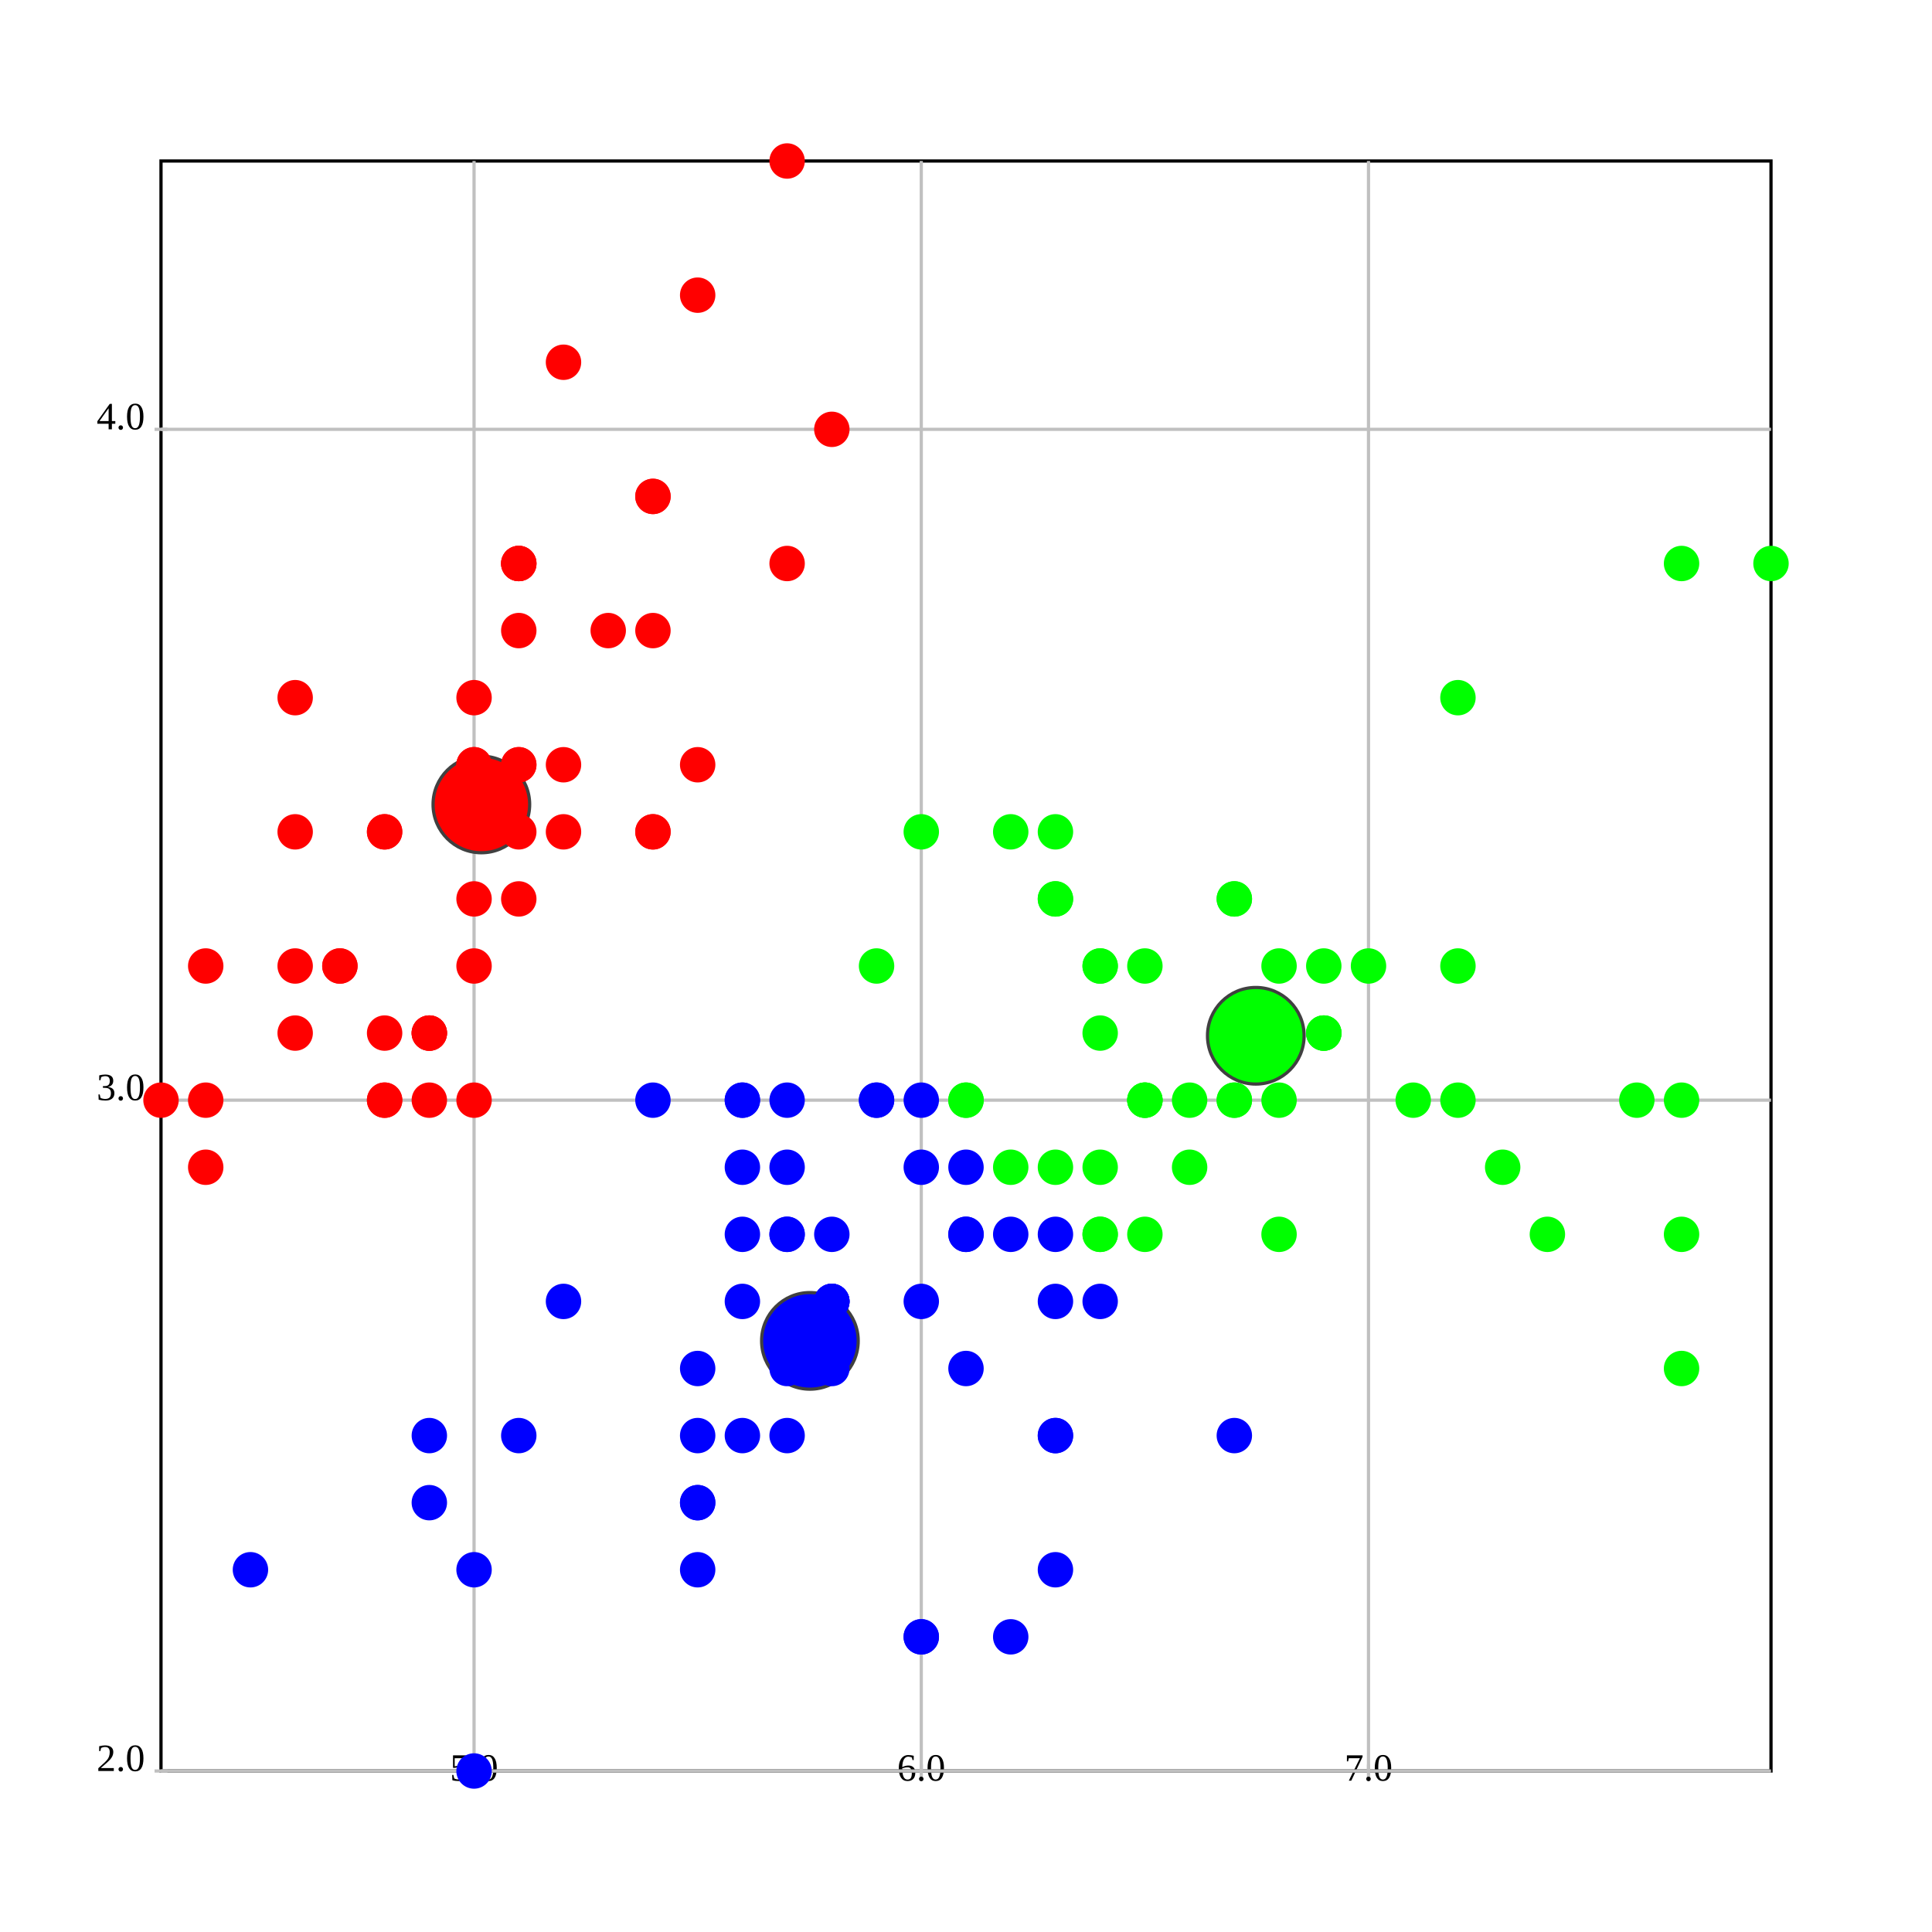
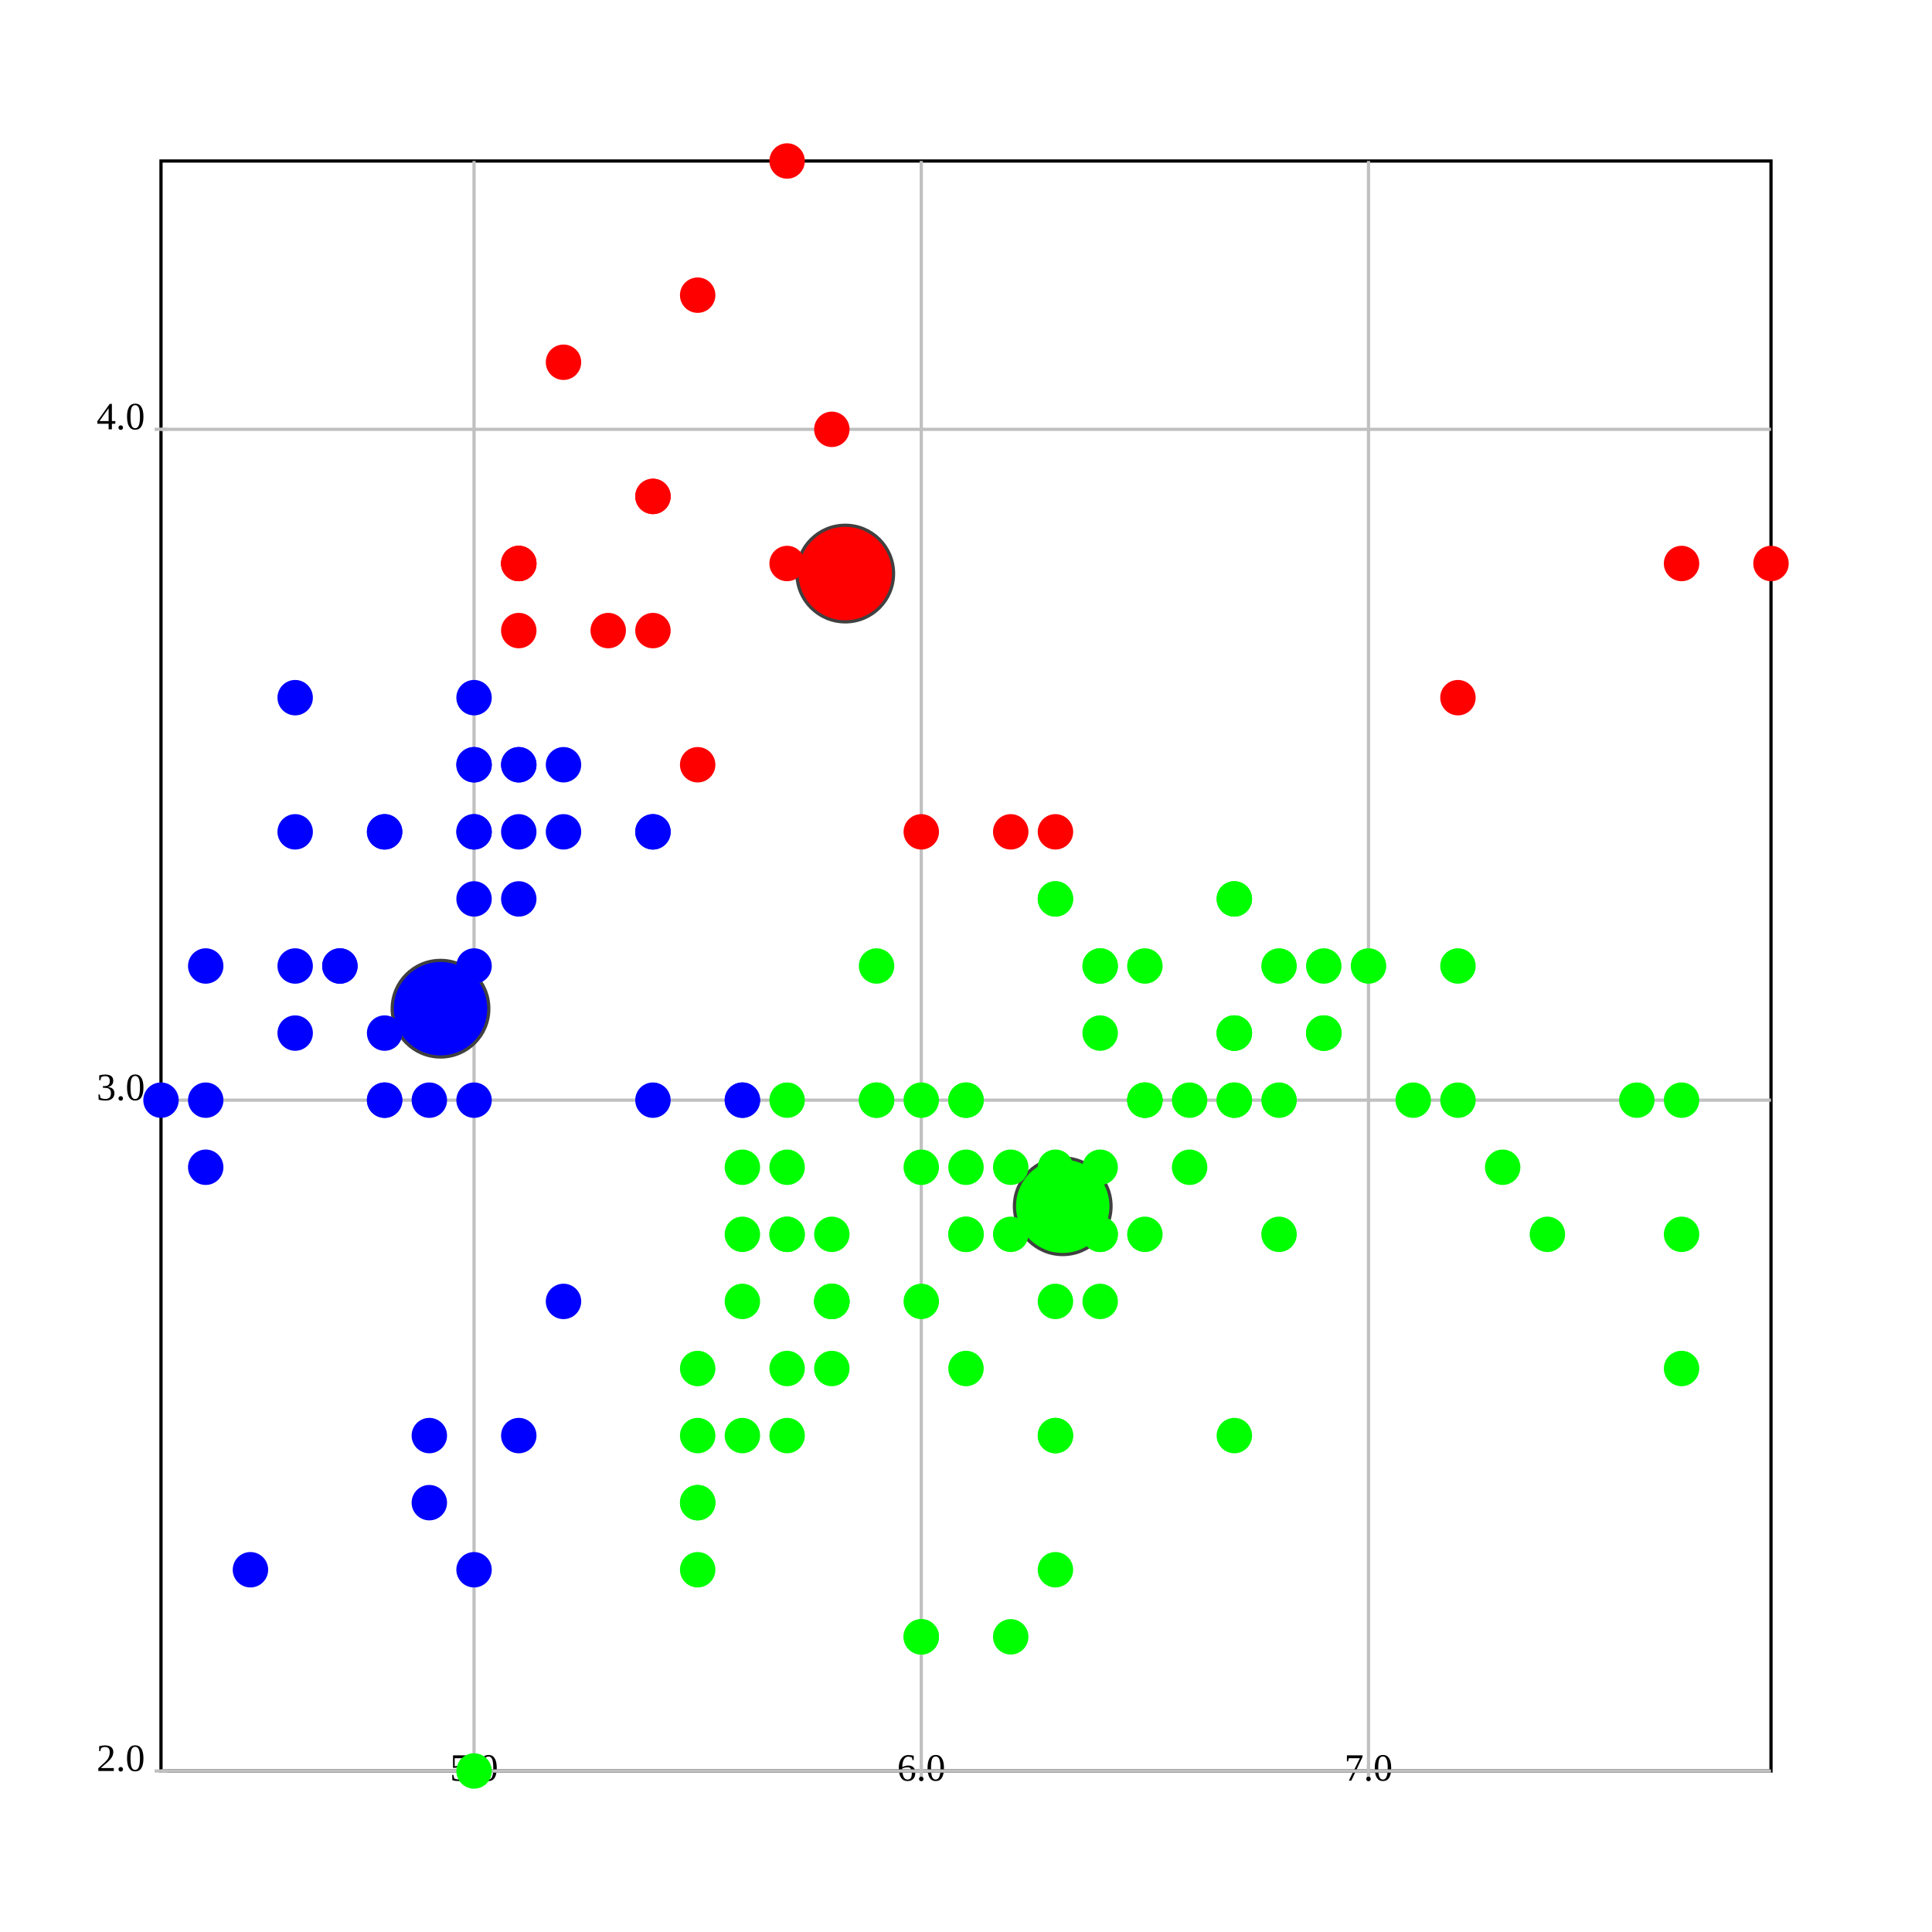
<svg xmlns="http://www.w3.org/2000/svg" version="1.1" width="600.0" height="600.0">
  <style>.caption {
  font-size: 14px;
  font-family: Georgia, serif;
}
</style>
  <rect fill="rgb(255,255,255)" stroke="rgb(0,0,0)" x="50.0" y="50.0" width="500.0" height="500.0" stroke-width="1" />
  <line x1="147.222" y1="550.0" x2="147.222" y2="50.0" stroke="rgb(192,192,192)" stroke-width="1" />
  <line x1="147.222" y1="548.0" x2="147.222" y2="552.0" stroke="rgb(192,192,192)" stroke-width="1" />
  <text text-anchor="middle" alignment-baseline="hanging" x="147.222" y="553.0" font-size="12.0">5.0</text>
  <line x1="286.111" y1="550.0" x2="286.111" y2="50.0" stroke="rgb(192,192,192)" stroke-width="1" />
  <line x1="286.111" y1="548.0" x2="286.111" y2="552.0" stroke="rgb(192,192,192)" stroke-width="1" />
  <text text-anchor="middle" alignment-baseline="hanging" x="286.111" y="553.0" font-size="12.0">6.0</text>
  <line x1="425" y1="550.0" x2="425" y2="50.0" stroke="rgb(192,192,192)" stroke-width="1" />
  <line x1="425" y1="548.0" x2="425" y2="552.0" stroke="rgb(192,192,192)" stroke-width="1" />
  <text text-anchor="middle" alignment-baseline="hanging" x="425" y="553.0" font-size="12.0">7.0</text>
  <line x1="50.0" y1="550.0" x2="550.0" y2="550.0" stroke="rgb(192,192,192)" stroke-width="1" />
  <text text-anchor="end" alignment-baseline="middle" x="45.0" y="550.0" font-size="12.0">2.0</text>
  <line x1="48.0" y1="550.0" x2="52.0" y2="550.0" stroke="rgb(192,192,192)" stroke-width="1" />
  <line x1="50.0" y1="341.667" x2="550.0" y2="341.667" stroke="rgb(192,192,192)" stroke-width="1" />
  <text text-anchor="end" alignment-baseline="middle" x="45.0" y="341.667" font-size="12.0">3.0</text>
  <line x1="48.0" y1="341.667" x2="52.0" y2="341.667" stroke="rgb(192,192,192)" stroke-width="1" />
  <line x1="50.0" y1="133.333" x2="550.0" y2="133.333" stroke="rgb(192,192,192)" stroke-width="1" />
  <text text-anchor="end" alignment-baseline="middle" x="45.0" y="133.333" font-size="12.0">4.0</text>
  <line x1="48.0" y1="133.333" x2="52.0" y2="133.333" stroke="rgb(192,192,192)" stroke-width="1" />
-   <ellipse cx="149.49" cy="249.83" rx="15" ry="15" fill="rgb(255,0,0)" stroke="rgb(64,64,64)" stroke-width="1" />
-   <ellipse cx="251.525" cy="416.422" rx="15" ry="15" fill="rgb(0,0,255)" stroke="rgb(64,64,64)" stroke-width="1" />
-   <ellipse cx="390.0" cy="321.667" rx="15" ry="15" fill="rgb(0,255,0)" stroke="rgb(64,64,64)" stroke-width="1" />
-   <ellipse cx="161.111" cy="237.5" rx="5" ry="5" fill="rgb(255,0,0)" stroke="rgb(255,0,0)" stroke-width="1" />
-   <ellipse cx="133.333" cy="341.667" rx="5" ry="5" fill="rgb(255,0,0)" stroke="rgb(255,0,0)" stroke-width="1" />
-   <ellipse cx="105.556" cy="300.0" rx="5" ry="5" fill="rgb(255,0,0)" stroke="rgb(255,0,0)" stroke-width="1" />
-   <ellipse cx="91.667" cy="320.833" rx="5" ry="5" fill="rgb(255,0,0)" stroke="rgb(255,0,0)" stroke-width="1" />
-   <ellipse cx="147.222" cy="216.667" rx="5" ry="5" fill="rgb(255,0,0)" stroke="rgb(255,0,0)" stroke-width="1" />
+   <ellipse cx="262.5" cy="178.125" rx="15" ry="15" fill="rgb(255,0,0)" stroke="rgb(64,64,64)" stroke-width="1" />
+   <ellipse cx="136.806" cy="313.258" rx="15" ry="15" fill="rgb(0,0,255)" stroke="rgb(64,64,64)" stroke-width="1" />
+   <ellipse cx="330.039" cy="374.612" rx="15" ry="15" fill="rgb(0,255,0)" stroke="rgb(64,64,64)" stroke-width="1" />
+   <ellipse cx="161.111" cy="237.5" rx="5" ry="5" fill="rgb(0,0,255)" stroke="rgb(0,0,255)" stroke-width="1" />
+   <ellipse cx="133.333" cy="341.667" rx="5" ry="5" fill="rgb(0,0,255)" stroke="rgb(0,0,255)" stroke-width="1" />
+   <ellipse cx="105.556" cy="300.0" rx="5" ry="5" fill="rgb(0,0,255)" stroke="rgb(0,0,255)" stroke-width="1" />
+   <ellipse cx="91.667" cy="320.833" rx="5" ry="5" fill="rgb(0,0,255)" stroke="rgb(0,0,255)" stroke-width="1" />
+   <ellipse cx="147.222" cy="216.667" rx="5" ry="5" fill="rgb(0,0,255)" stroke="rgb(0,0,255)" stroke-width="1" />
  <ellipse cx="202.778" cy="154.167" rx="5" ry="5" fill="rgb(255,0,0)" stroke="rgb(255,0,0)" stroke-width="1" />
-   <ellipse cx="91.667" cy="258.333" rx="5" ry="5" fill="rgb(255,0,0)" stroke="rgb(255,0,0)" stroke-width="1" />
-   <ellipse cx="147.222" cy="258.333" rx="5" ry="5" fill="rgb(255,0,0)" stroke="rgb(255,0,0)" stroke-width="1" />
-   <ellipse cx="63.889" cy="362.5" rx="5" ry="5" fill="rgb(255,0,0)" stroke="rgb(255,0,0)" stroke-width="1" />
-   <ellipse cx="133.333" cy="320.833" rx="5" ry="5" fill="rgb(255,0,0)" stroke="rgb(255,0,0)" stroke-width="1" />
+   <ellipse cx="91.667" cy="258.333" rx="5" ry="5" fill="rgb(0,0,255)" stroke="rgb(0,0,255)" stroke-width="1" />
+   <ellipse cx="147.222" cy="258.333" rx="5" ry="5" fill="rgb(0,0,255)" stroke="rgb(0,0,255)" stroke-width="1" />
+   <ellipse cx="63.889" cy="362.5" rx="5" ry="5" fill="rgb(0,0,255)" stroke="rgb(0,0,255)" stroke-width="1" />
+   <ellipse cx="133.333" cy="320.833" rx="5" ry="5" fill="rgb(0,0,255)" stroke="rgb(0,0,255)" stroke-width="1" />
  <ellipse cx="202.778" cy="195.833" rx="5" ry="5" fill="rgb(255,0,0)" stroke="rgb(255,0,0)" stroke-width="1" />
-   <ellipse cx="119.444" cy="258.333" rx="5" ry="5" fill="rgb(255,0,0)" stroke="rgb(255,0,0)" stroke-width="1" />
-   <ellipse cx="119.444" cy="341.667" rx="5" ry="5" fill="rgb(255,0,0)" stroke="rgb(255,0,0)" stroke-width="1" />
-   <ellipse cx="50.0" cy="341.667" rx="5" ry="5" fill="rgb(255,0,0)" stroke="rgb(255,0,0)" stroke-width="1" />
+   <ellipse cx="119.444" cy="258.333" rx="5" ry="5" fill="rgb(0,0,255)" stroke="rgb(0,0,255)" stroke-width="1" />
+   <ellipse cx="119.444" cy="341.667" rx="5" ry="5" fill="rgb(0,0,255)" stroke="rgb(0,0,255)" stroke-width="1" />
+   <ellipse cx="50.0" cy="341.667" rx="5" ry="5" fill="rgb(0,0,255)" stroke="rgb(0,0,255)" stroke-width="1" />
  <ellipse cx="258.333" cy="133.333" rx="5" ry="5" fill="rgb(255,0,0)" stroke="rgb(255,0,0)" stroke-width="1" />
  <ellipse cx="244.444" cy="50.0" rx="5" ry="5" fill="rgb(255,0,0)" stroke="rgb(255,0,0)" stroke-width="1" />
  <ellipse cx="202.778" cy="154.167" rx="5" ry="5" fill="rgb(255,0,0)" stroke="rgb(255,0,0)" stroke-width="1" />
-   <ellipse cx="161.111" cy="237.5" rx="5" ry="5" fill="rgb(255,0,0)" stroke="rgb(255,0,0)" stroke-width="1" />
+   <ellipse cx="161.111" cy="237.5" rx="5" ry="5" fill="rgb(0,0,255)" stroke="rgb(0,0,255)" stroke-width="1" />
  <ellipse cx="244.444" cy="175" rx="5" ry="5" fill="rgb(255,0,0)" stroke="rgb(255,0,0)" stroke-width="1" />
  <ellipse cx="161.111" cy="175" rx="5" ry="5" fill="rgb(255,0,0)" stroke="rgb(255,0,0)" stroke-width="1" />
-   <ellipse cx="202.778" cy="258.333" rx="5" ry="5" fill="rgb(255,0,0)" stroke="rgb(255,0,0)" stroke-width="1" />
+   <ellipse cx="202.778" cy="258.333" rx="5" ry="5" fill="rgb(0,0,255)" stroke="rgb(0,0,255)" stroke-width="1" />
  <ellipse cx="161.111" cy="195.833" rx="5" ry="5" fill="rgb(255,0,0)" stroke="rgb(255,0,0)" stroke-width="1" />
-   <ellipse cx="91.667" cy="216.667" rx="5" ry="5" fill="rgb(255,0,0)" stroke="rgb(255,0,0)" stroke-width="1" />
-   <ellipse cx="161.111" cy="279.167" rx="5" ry="5" fill="rgb(255,0,0)" stroke="rgb(255,0,0)" stroke-width="1" />
-   <ellipse cx="119.444" cy="258.333" rx="5" ry="5" fill="rgb(255,0,0)" stroke="rgb(255,0,0)" stroke-width="1" />
-   <ellipse cx="147.222" cy="341.667" rx="5" ry="5" fill="rgb(255,0,0)" stroke="rgb(255,0,0)" stroke-width="1" />
-   <ellipse cx="147.222" cy="258.333" rx="5" ry="5" fill="rgb(255,0,0)" stroke="rgb(255,0,0)" stroke-width="1" />
-   <ellipse cx="175" cy="237.5" rx="5" ry="5" fill="rgb(255,0,0)" stroke="rgb(255,0,0)" stroke-width="1" />
-   <ellipse cx="175" cy="258.333" rx="5" ry="5" fill="rgb(255,0,0)" stroke="rgb(255,0,0)" stroke-width="1" />
-   <ellipse cx="105.556" cy="300.0" rx="5" ry="5" fill="rgb(255,0,0)" stroke="rgb(255,0,0)" stroke-width="1" />
-   <ellipse cx="119.444" cy="320.833" rx="5" ry="5" fill="rgb(255,0,0)" stroke="rgb(255,0,0)" stroke-width="1" />
-   <ellipse cx="202.778" cy="258.333" rx="5" ry="5" fill="rgb(255,0,0)" stroke="rgb(255,0,0)" stroke-width="1" />
+   <ellipse cx="91.667" cy="216.667" rx="5" ry="5" fill="rgb(0,0,255)" stroke="rgb(0,0,255)" stroke-width="1" />
+   <ellipse cx="161.111" cy="279.167" rx="5" ry="5" fill="rgb(0,0,255)" stroke="rgb(0,0,255)" stroke-width="1" />
+   <ellipse cx="119.444" cy="258.333" rx="5" ry="5" fill="rgb(0,0,255)" stroke="rgb(0,0,255)" stroke-width="1" />
+   <ellipse cx="147.222" cy="341.667" rx="5" ry="5" fill="rgb(0,0,255)" stroke="rgb(0,0,255)" stroke-width="1" />
+   <ellipse cx="147.222" cy="258.333" rx="5" ry="5" fill="rgb(0,0,255)" stroke="rgb(0,0,255)" stroke-width="1" />
+   <ellipse cx="175" cy="237.5" rx="5" ry="5" fill="rgb(0,0,255)" stroke="rgb(0,0,255)" stroke-width="1" />
+   <ellipse cx="175" cy="258.333" rx="5" ry="5" fill="rgb(0,0,255)" stroke="rgb(0,0,255)" stroke-width="1" />
+   <ellipse cx="105.556" cy="300.0" rx="5" ry="5" fill="rgb(0,0,255)" stroke="rgb(0,0,255)" stroke-width="1" />
+   <ellipse cx="119.444" cy="320.833" rx="5" ry="5" fill="rgb(0,0,255)" stroke="rgb(0,0,255)" stroke-width="1" />
+   <ellipse cx="202.778" cy="258.333" rx="5" ry="5" fill="rgb(0,0,255)" stroke="rgb(0,0,255)" stroke-width="1" />
  <ellipse cx="175" cy="112.5" rx="5" ry="5" fill="rgb(255,0,0)" stroke="rgb(255,0,0)" stroke-width="1" />
  <ellipse cx="216.667" cy="91.667" rx="5" ry="5" fill="rgb(255,0,0)" stroke="rgb(255,0,0)" stroke-width="1" />
-   <ellipse cx="133.333" cy="320.833" rx="5" ry="5" fill="rgb(255,0,0)" stroke="rgb(255,0,0)" stroke-width="1" />
-   <ellipse cx="147.222" cy="300.0" rx="5" ry="5" fill="rgb(255,0,0)" stroke="rgb(255,0,0)" stroke-width="1" />
+   <ellipse cx="133.333" cy="320.833" rx="5" ry="5" fill="rgb(0,0,255)" stroke="rgb(0,0,255)" stroke-width="1" />
+   <ellipse cx="147.222" cy="300.0" rx="5" ry="5" fill="rgb(0,0,255)" stroke="rgb(0,0,255)" stroke-width="1" />
  <ellipse cx="216.667" cy="237.5" rx="5" ry="5" fill="rgb(255,0,0)" stroke="rgb(255,0,0)" stroke-width="1" />
-   <ellipse cx="133.333" cy="320.833" rx="5" ry="5" fill="rgb(255,0,0)" stroke="rgb(255,0,0)" stroke-width="1" />
-   <ellipse cx="63.889" cy="341.667" rx="5" ry="5" fill="rgb(255,0,0)" stroke="rgb(255,0,0)" stroke-width="1" />
-   <ellipse cx="161.111" cy="258.333" rx="5" ry="5" fill="rgb(255,0,0)" stroke="rgb(255,0,0)" stroke-width="1" />
-   <ellipse cx="147.222" cy="237.5" rx="5" ry="5" fill="rgb(255,0,0)" stroke="rgb(255,0,0)" stroke-width="1" />
+   <ellipse cx="133.333" cy="320.833" rx="5" ry="5" fill="rgb(0,0,255)" stroke="rgb(0,0,255)" stroke-width="1" />
+   <ellipse cx="63.889" cy="341.667" rx="5" ry="5" fill="rgb(0,0,255)" stroke="rgb(0,0,255)" stroke-width="1" />
+   <ellipse cx="161.111" cy="258.333" rx="5" ry="5" fill="rgb(0,0,255)" stroke="rgb(0,0,255)" stroke-width="1" />
+   <ellipse cx="147.222" cy="237.5" rx="5" ry="5" fill="rgb(0,0,255)" stroke="rgb(0,0,255)" stroke-width="1" />
  <ellipse cx="77.778" cy="487.5" rx="5" ry="5" fill="rgb(0,0,255)" stroke="rgb(0,0,255)" stroke-width="1" />
-   <ellipse cx="63.889" cy="300.0" rx="5" ry="5" fill="rgb(255,0,0)" stroke="rgb(255,0,0)" stroke-width="1" />
-   <ellipse cx="147.222" cy="237.5" rx="5" ry="5" fill="rgb(255,0,0)" stroke="rgb(255,0,0)" stroke-width="1" />
+   <ellipse cx="63.889" cy="300.0" rx="5" ry="5" fill="rgb(0,0,255)" stroke="rgb(0,0,255)" stroke-width="1" />
+   <ellipse cx="147.222" cy="237.5" rx="5" ry="5" fill="rgb(0,0,255)" stroke="rgb(0,0,255)" stroke-width="1" />
  <ellipse cx="161.111" cy="175" rx="5" ry="5" fill="rgb(255,0,0)" stroke="rgb(255,0,0)" stroke-width="1" />
-   <ellipse cx="119.444" cy="341.667" rx="5" ry="5" fill="rgb(255,0,0)" stroke="rgb(255,0,0)" stroke-width="1" />
+   <ellipse cx="119.444" cy="341.667" rx="5" ry="5" fill="rgb(0,0,255)" stroke="rgb(0,0,255)" stroke-width="1" />
  <ellipse cx="161.111" cy="175" rx="5" ry="5" fill="rgb(255,0,0)" stroke="rgb(255,0,0)" stroke-width="1" />
-   <ellipse cx="91.667" cy="300.0" rx="5" ry="5" fill="rgb(255,0,0)" stroke="rgb(255,0,0)" stroke-width="1" />
+   <ellipse cx="91.667" cy="300.0" rx="5" ry="5" fill="rgb(0,0,255)" stroke="rgb(0,0,255)" stroke-width="1" />
  <ellipse cx="188.889" cy="195.833" rx="5" ry="5" fill="rgb(255,0,0)" stroke="rgb(255,0,0)" stroke-width="1" />
-   <ellipse cx="147.222" cy="279.167" rx="5" ry="5" fill="rgb(255,0,0)" stroke="rgb(255,0,0)" stroke-width="1" />
+   <ellipse cx="147.222" cy="279.167" rx="5" ry="5" fill="rgb(0,0,255)" stroke="rgb(0,0,255)" stroke-width="1" />
  <ellipse cx="425" cy="300.0" rx="5" ry="5" fill="rgb(0,255,0)" stroke="rgb(0,255,0)" stroke-width="1" />
  <ellipse cx="341.667" cy="300.0" rx="5" ry="5" fill="rgb(0,255,0)" stroke="rgb(0,255,0)" stroke-width="1" />
  <ellipse cx="411.111" cy="320.833" rx="5" ry="5" fill="rgb(0,255,0)" stroke="rgb(0,255,0)" stroke-width="1" />
-   <ellipse cx="216.667" cy="487.5" rx="5" ry="5" fill="rgb(0,0,255)" stroke="rgb(0,0,255)" stroke-width="1" />
+   <ellipse cx="216.667" cy="487.5" rx="5" ry="5" fill="rgb(0,255,0)" stroke="rgb(0,255,0)" stroke-width="1" />
  <ellipse cx="355.556" cy="383.333" rx="5" ry="5" fill="rgb(0,255,0)" stroke="rgb(0,255,0)" stroke-width="1" />
-   <ellipse cx="244.444" cy="383.333" rx="5" ry="5" fill="rgb(0,0,255)" stroke="rgb(0,0,255)" stroke-width="1" />
+   <ellipse cx="244.444" cy="383.333" rx="5" ry="5" fill="rgb(0,255,0)" stroke="rgb(0,255,0)" stroke-width="1" />
  <ellipse cx="327.778" cy="279.167" rx="5" ry="5" fill="rgb(0,255,0)" stroke="rgb(0,255,0)" stroke-width="1" />
  <ellipse cx="133.333" cy="466.667" rx="5" ry="5" fill="rgb(0,0,255)" stroke="rgb(0,0,255)" stroke-width="1" />
  <ellipse cx="369.444" cy="362.5" rx="5" ry="5" fill="rgb(0,255,0)" stroke="rgb(0,255,0)" stroke-width="1" />
  <ellipse cx="175" cy="404.167" rx="5" ry="5" fill="rgb(0,0,255)" stroke="rgb(0,0,255)" stroke-width="1" />
-   <ellipse cx="147.222" cy="550.0" rx="5" ry="5" fill="rgb(0,0,255)" stroke="rgb(0,0,255)" stroke-width="1" />
-   <ellipse cx="272.222" cy="341.667" rx="5" ry="5" fill="rgb(0,0,255)" stroke="rgb(0,0,255)" stroke-width="1" />
-   <ellipse cx="286.111" cy="508.333" rx="5" ry="5" fill="rgb(0,0,255)" stroke="rgb(0,0,255)" stroke-width="1" />
-   <ellipse cx="300" cy="362.5" rx="5" ry="5" fill="rgb(0,0,255)" stroke="rgb(0,0,255)" stroke-width="1" />
-   <ellipse cx="230.556" cy="362.5" rx="5" ry="5" fill="rgb(0,0,255)" stroke="rgb(0,0,255)" stroke-width="1" />
+   <ellipse cx="147.222" cy="550.0" rx="5" ry="5" fill="rgb(0,255,0)" stroke="rgb(0,255,0)" stroke-width="1" />
+   <ellipse cx="272.222" cy="341.667" rx="5" ry="5" fill="rgb(0,255,0)" stroke="rgb(0,255,0)" stroke-width="1" />
+   <ellipse cx="286.111" cy="508.333" rx="5" ry="5" fill="rgb(0,255,0)" stroke="rgb(0,255,0)" stroke-width="1" />
+   <ellipse cx="300" cy="362.5" rx="5" ry="5" fill="rgb(0,255,0)" stroke="rgb(0,255,0)" stroke-width="1" />
+   <ellipse cx="230.556" cy="362.5" rx="5" ry="5" fill="rgb(0,255,0)" stroke="rgb(0,255,0)" stroke-width="1" />
  <ellipse cx="383.333" cy="320.833" rx="5" ry="5" fill="rgb(0,255,0)" stroke="rgb(0,255,0)" stroke-width="1" />
  <ellipse cx="230.556" cy="341.667" rx="5" ry="5" fill="rgb(0,0,255)" stroke="rgb(0,0,255)" stroke-width="1" />
-   <ellipse cx="258.333" cy="404.167" rx="5" ry="5" fill="rgb(0,0,255)" stroke="rgb(0,0,255)" stroke-width="1" />
-   <ellipse cx="313.889" cy="508.333" rx="5" ry="5" fill="rgb(0,0,255)" stroke="rgb(0,0,255)" stroke-width="1" />
-   <ellipse cx="230.556" cy="445.833" rx="5" ry="5" fill="rgb(0,0,255)" stroke="rgb(0,0,255)" stroke-width="1" />
+   <ellipse cx="258.333" cy="404.167" rx="5" ry="5" fill="rgb(0,255,0)" stroke="rgb(0,255,0)" stroke-width="1" />
+   <ellipse cx="313.889" cy="508.333" rx="5" ry="5" fill="rgb(0,255,0)" stroke="rgb(0,255,0)" stroke-width="1" />
+   <ellipse cx="230.556" cy="445.833" rx="5" ry="5" fill="rgb(0,255,0)" stroke="rgb(0,255,0)" stroke-width="1" />
  <ellipse cx="272.222" cy="300.0" rx="5" ry="5" fill="rgb(0,255,0)" stroke="rgb(0,255,0)" stroke-width="1" />
-   <ellipse cx="300" cy="383.333" rx="5" ry="5" fill="rgb(0,0,255)" stroke="rgb(0,0,255)" stroke-width="1" />
-   <ellipse cx="327.778" cy="445.833" rx="5" ry="5" fill="rgb(0,0,255)" stroke="rgb(0,0,255)" stroke-width="1" />
-   <ellipse cx="300" cy="383.333" rx="5" ry="5" fill="rgb(0,0,255)" stroke="rgb(0,0,255)" stroke-width="1" />
+   <ellipse cx="300" cy="383.333" rx="5" ry="5" fill="rgb(0,255,0)" stroke="rgb(0,255,0)" stroke-width="1" />
+   <ellipse cx="327.778" cy="445.833" rx="5" ry="5" fill="rgb(0,255,0)" stroke="rgb(0,255,0)" stroke-width="1" />
+   <ellipse cx="300" cy="383.333" rx="5" ry="5" fill="rgb(0,255,0)" stroke="rgb(0,255,0)" stroke-width="1" />
  <ellipse cx="341.667" cy="362.5" rx="5" ry="5" fill="rgb(0,255,0)" stroke="rgb(0,255,0)" stroke-width="1" />
  <ellipse cx="369.444" cy="341.667" rx="5" ry="5" fill="rgb(0,255,0)" stroke="rgb(0,255,0)" stroke-width="1" />
  <ellipse cx="397.222" cy="383.333" rx="5" ry="5" fill="rgb(0,255,0)" stroke="rgb(0,255,0)" stroke-width="1" />
  <ellipse cx="383.333" cy="341.667" rx="5" ry="5" fill="rgb(0,255,0)" stroke="rgb(0,255,0)" stroke-width="1" />
-   <ellipse cx="286.111" cy="362.5" rx="5" ry="5" fill="rgb(0,0,255)" stroke="rgb(0,0,255)" stroke-width="1" />
-   <ellipse cx="244.444" cy="425.0" rx="5" ry="5" fill="rgb(0,0,255)" stroke="rgb(0,0,255)" stroke-width="1" />
-   <ellipse cx="216.667" cy="466.667" rx="5" ry="5" fill="rgb(0,0,255)" stroke="rgb(0,0,255)" stroke-width="1" />
-   <ellipse cx="216.667" cy="466.667" rx="5" ry="5" fill="rgb(0,0,255)" stroke="rgb(0,0,255)" stroke-width="1" />
-   <ellipse cx="258.333" cy="404.167" rx="5" ry="5" fill="rgb(0,0,255)" stroke="rgb(0,0,255)" stroke-width="1" />
-   <ellipse cx="286.111" cy="404.167" rx="5" ry="5" fill="rgb(0,0,255)" stroke="rgb(0,0,255)" stroke-width="1" />
+   <ellipse cx="286.111" cy="362.5" rx="5" ry="5" fill="rgb(0,255,0)" stroke="rgb(0,255,0)" stroke-width="1" />
+   <ellipse cx="244.444" cy="425.0" rx="5" ry="5" fill="rgb(0,255,0)" stroke="rgb(0,255,0)" stroke-width="1" />
+   <ellipse cx="216.667" cy="466.667" rx="5" ry="5" fill="rgb(0,255,0)" stroke="rgb(0,255,0)" stroke-width="1" />
+   <ellipse cx="216.667" cy="466.667" rx="5" ry="5" fill="rgb(0,255,0)" stroke="rgb(0,255,0)" stroke-width="1" />
+   <ellipse cx="258.333" cy="404.167" rx="5" ry="5" fill="rgb(0,255,0)" stroke="rgb(0,255,0)" stroke-width="1" />
+   <ellipse cx="286.111" cy="404.167" rx="5" ry="5" fill="rgb(0,255,0)" stroke="rgb(0,255,0)" stroke-width="1" />
  <ellipse cx="202.778" cy="341.667" rx="5" ry="5" fill="rgb(0,0,255)" stroke="rgb(0,0,255)" stroke-width="1" />
-   <ellipse cx="286.111" cy="258.333" rx="5" ry="5" fill="rgb(0,255,0)" stroke="rgb(0,255,0)" stroke-width="1" />
+   <ellipse cx="286.111" cy="258.333" rx="5" ry="5" fill="rgb(255,0,0)" stroke="rgb(255,0,0)" stroke-width="1" />
  <ellipse cx="383.333" cy="320.833" rx="5" ry="5" fill="rgb(0,255,0)" stroke="rgb(0,255,0)" stroke-width="1" />
-   <ellipse cx="327.778" cy="487.5" rx="5" ry="5" fill="rgb(0,0,255)" stroke="rgb(0,0,255)" stroke-width="1" />
+   <ellipse cx="327.778" cy="487.5" rx="5" ry="5" fill="rgb(0,255,0)" stroke="rgb(0,255,0)" stroke-width="1" />
  <ellipse cx="230.556" cy="341.667" rx="5" ry="5" fill="rgb(0,0,255)" stroke="rgb(0,0,255)" stroke-width="1" />
-   <ellipse cx="216.667" cy="445.833" rx="5" ry="5" fill="rgb(0,0,255)" stroke="rgb(0,0,255)" stroke-width="1" />
-   <ellipse cx="216.667" cy="425.0" rx="5" ry="5" fill="rgb(0,0,255)" stroke="rgb(0,0,255)" stroke-width="1" />
+   <ellipse cx="216.667" cy="445.833" rx="5" ry="5" fill="rgb(0,255,0)" stroke="rgb(0,255,0)" stroke-width="1" />
+   <ellipse cx="216.667" cy="425.0" rx="5" ry="5" fill="rgb(0,255,0)" stroke="rgb(0,255,0)" stroke-width="1" />
  <ellipse cx="300" cy="341.667" rx="5" ry="5" fill="rgb(0,255,0)" stroke="rgb(0,255,0)" stroke-width="1" />
-   <ellipse cx="258.333" cy="425.0" rx="5" ry="5" fill="rgb(0,0,255)" stroke="rgb(0,0,255)" stroke-width="1" />
+   <ellipse cx="258.333" cy="425.0" rx="5" ry="5" fill="rgb(0,255,0)" stroke="rgb(0,255,0)" stroke-width="1" />
  <ellipse cx="147.222" cy="487.5" rx="5" ry="5" fill="rgb(0,0,255)" stroke="rgb(0,0,255)" stroke-width="1" />
-   <ellipse cx="230.556" cy="404.167" rx="5" ry="5" fill="rgb(0,0,255)" stroke="rgb(0,0,255)" stroke-width="1" />
-   <ellipse cx="244.444" cy="341.667" rx="5" ry="5" fill="rgb(0,0,255)" stroke="rgb(0,0,255)" stroke-width="1" />
-   <ellipse cx="244.444" cy="362.5" rx="5" ry="5" fill="rgb(0,0,255)" stroke="rgb(0,0,255)" stroke-width="1" />
+   <ellipse cx="230.556" cy="404.167" rx="5" ry="5" fill="rgb(0,255,0)" stroke="rgb(0,255,0)" stroke-width="1" />
+   <ellipse cx="244.444" cy="341.667" rx="5" ry="5" fill="rgb(0,255,0)" stroke="rgb(0,255,0)" stroke-width="1" />
+   <ellipse cx="244.444" cy="362.5" rx="5" ry="5" fill="rgb(0,255,0)" stroke="rgb(0,255,0)" stroke-width="1" />
  <ellipse cx="313.889" cy="362.5" rx="5" ry="5" fill="rgb(0,255,0)" stroke="rgb(0,255,0)" stroke-width="1" />
  <ellipse cx="161.111" cy="445.833" rx="5" ry="5" fill="rgb(0,0,255)" stroke="rgb(0,0,255)" stroke-width="1" />
-   <ellipse cx="244.444" cy="383.333" rx="5" ry="5" fill="rgb(0,0,255)" stroke="rgb(0,0,255)" stroke-width="1" />
+   <ellipse cx="244.444" cy="383.333" rx="5" ry="5" fill="rgb(0,255,0)" stroke="rgb(0,255,0)" stroke-width="1" />
  <ellipse cx="327.778" cy="279.167" rx="5" ry="5" fill="rgb(0,255,0)" stroke="rgb(0,255,0)" stroke-width="1" />
-   <ellipse cx="258.333" cy="404.167" rx="5" ry="5" fill="rgb(0,0,255)" stroke="rgb(0,0,255)" stroke-width="1" />
+   <ellipse cx="258.333" cy="404.167" rx="5" ry="5" fill="rgb(0,255,0)" stroke="rgb(0,255,0)" stroke-width="1" />
  <ellipse cx="438.889" cy="341.667" rx="5" ry="5" fill="rgb(0,255,0)" stroke="rgb(0,255,0)" stroke-width="1" />
  <ellipse cx="327.778" cy="362.5" rx="5" ry="5" fill="rgb(0,255,0)" stroke="rgb(0,255,0)" stroke-width="1" />
  <ellipse cx="355.556" cy="341.667" rx="5" ry="5" fill="rgb(0,255,0)" stroke="rgb(0,255,0)" stroke-width="1" />
  <ellipse cx="508.333" cy="341.667" rx="5" ry="5" fill="rgb(0,255,0)" stroke="rgb(0,255,0)" stroke-width="1" />
  <ellipse cx="133.333" cy="445.833" rx="5" ry="5" fill="rgb(0,0,255)" stroke="rgb(0,0,255)" stroke-width="1" />
  <ellipse cx="466.667" cy="362.5" rx="5" ry="5" fill="rgb(0,255,0)" stroke="rgb(0,255,0)" stroke-width="1" />
-   <ellipse cx="383.333" cy="445.833" rx="5" ry="5" fill="rgb(0,0,255)" stroke="rgb(0,0,255)" stroke-width="1" />
-   <ellipse cx="452.778" cy="216.667" rx="5" ry="5" fill="rgb(0,255,0)" stroke="rgb(0,255,0)" stroke-width="1" />
+   <ellipse cx="383.333" cy="445.833" rx="5" ry="5" fill="rgb(0,255,0)" stroke="rgb(0,255,0)" stroke-width="1" />
+   <ellipse cx="452.778" cy="216.667" rx="5" ry="5" fill="rgb(255,0,0)" stroke="rgb(255,0,0)" stroke-width="1" />
  <ellipse cx="355.556" cy="300.0" rx="5" ry="5" fill="rgb(0,255,0)" stroke="rgb(0,255,0)" stroke-width="1" />
-   <ellipse cx="341.667" cy="404.167" rx="5" ry="5" fill="rgb(0,0,255)" stroke="rgb(0,0,255)" stroke-width="1" />
+   <ellipse cx="341.667" cy="404.167" rx="5" ry="5" fill="rgb(0,255,0)" stroke="rgb(0,255,0)" stroke-width="1" />
  <ellipse cx="397.222" cy="341.667" rx="5" ry="5" fill="rgb(0,255,0)" stroke="rgb(0,255,0)" stroke-width="1" />
-   <ellipse cx="244.444" cy="445.833" rx="5" ry="5" fill="rgb(0,0,255)" stroke="rgb(0,0,255)" stroke-width="1" />
-   <ellipse cx="258.333" cy="383.333" rx="5" ry="5" fill="rgb(0,0,255)" stroke="rgb(0,0,255)" stroke-width="1" />
+   <ellipse cx="244.444" cy="445.833" rx="5" ry="5" fill="rgb(0,255,0)" stroke="rgb(0,255,0)" stroke-width="1" />
+   <ellipse cx="258.333" cy="383.333" rx="5" ry="5" fill="rgb(0,255,0)" stroke="rgb(0,255,0)" stroke-width="1" />
  <ellipse cx="341.667" cy="300.0" rx="5" ry="5" fill="rgb(0,255,0)" stroke="rgb(0,255,0)" stroke-width="1" />
  <ellipse cx="355.556" cy="341.667" rx="5" ry="5" fill="rgb(0,255,0)" stroke="rgb(0,255,0)" stroke-width="1" />
-   <ellipse cx="522.222" cy="175" rx="5" ry="5" fill="rgb(0,255,0)" stroke="rgb(0,255,0)" stroke-width="1" />
+   <ellipse cx="522.222" cy="175" rx="5" ry="5" fill="rgb(255,0,0)" stroke="rgb(255,0,0)" stroke-width="1" />
  <ellipse cx="522.222" cy="425.0" rx="5" ry="5" fill="rgb(0,255,0)" stroke="rgb(0,255,0)" stroke-width="1" />
-   <ellipse cx="286.111" cy="508.333" rx="5" ry="5" fill="rgb(0,0,255)" stroke="rgb(0,0,255)" stroke-width="1" />
+   <ellipse cx="286.111" cy="508.333" rx="5" ry="5" fill="rgb(0,255,0)" stroke="rgb(0,255,0)" stroke-width="1" />
  <ellipse cx="411.111" cy="300.0" rx="5" ry="5" fill="rgb(0,255,0)" stroke="rgb(0,255,0)" stroke-width="1" />
-   <ellipse cx="230.556" cy="383.333" rx="5" ry="5" fill="rgb(0,0,255)" stroke="rgb(0,0,255)" stroke-width="1" />
+   <ellipse cx="230.556" cy="383.333" rx="5" ry="5" fill="rgb(0,255,0)" stroke="rgb(0,255,0)" stroke-width="1" />
  <ellipse cx="522.222" cy="383.333" rx="5" ry="5" fill="rgb(0,255,0)" stroke="rgb(0,255,0)" stroke-width="1" />
-   <ellipse cx="327.778" cy="404.167" rx="5" ry="5" fill="rgb(0,0,255)" stroke="rgb(0,0,255)" stroke-width="1" />
+   <ellipse cx="327.778" cy="404.167" rx="5" ry="5" fill="rgb(0,255,0)" stroke="rgb(0,255,0)" stroke-width="1" />
  <ellipse cx="383.333" cy="279.167" rx="5" ry="5" fill="rgb(0,255,0)" stroke="rgb(0,255,0)" stroke-width="1" />
  <ellipse cx="452.778" cy="300.0" rx="5" ry="5" fill="rgb(0,255,0)" stroke="rgb(0,255,0)" stroke-width="1" />
-   <ellipse cx="313.889" cy="383.333" rx="5" ry="5" fill="rgb(0,0,255)" stroke="rgb(0,0,255)" stroke-width="1" />
+   <ellipse cx="313.889" cy="383.333" rx="5" ry="5" fill="rgb(0,255,0)" stroke="rgb(0,255,0)" stroke-width="1" />
  <ellipse cx="300" cy="341.667" rx="5" ry="5" fill="rgb(0,255,0)" stroke="rgb(0,255,0)" stroke-width="1" />
  <ellipse cx="341.667" cy="383.333" rx="5" ry="5" fill="rgb(0,255,0)" stroke="rgb(0,255,0)" stroke-width="1" />
  <ellipse cx="452.778" cy="341.667" rx="5" ry="5" fill="rgb(0,255,0)" stroke="rgb(0,255,0)" stroke-width="1" />
  <ellipse cx="480.556" cy="383.333" rx="5" ry="5" fill="rgb(0,255,0)" stroke="rgb(0,255,0)" stroke-width="1" />
-   <ellipse cx="550.0" cy="175" rx="5" ry="5" fill="rgb(0,255,0)" stroke="rgb(0,255,0)" stroke-width="1" />
+   <ellipse cx="550.0" cy="175" rx="5" ry="5" fill="rgb(255,0,0)" stroke="rgb(255,0,0)" stroke-width="1" />
  <ellipse cx="341.667" cy="383.333" rx="5" ry="5" fill="rgb(0,255,0)" stroke="rgb(0,255,0)" stroke-width="1" />
-   <ellipse cx="327.778" cy="383.333" rx="5" ry="5" fill="rgb(0,0,255)" stroke="rgb(0,0,255)" stroke-width="1" />
-   <ellipse cx="300" cy="425.0" rx="5" ry="5" fill="rgb(0,0,255)" stroke="rgb(0,0,255)" stroke-width="1" />
+   <ellipse cx="327.778" cy="383.333" rx="5" ry="5" fill="rgb(0,255,0)" stroke="rgb(0,255,0)" stroke-width="1" />
+   <ellipse cx="300" cy="425.0" rx="5" ry="5" fill="rgb(0,255,0)" stroke="rgb(0,255,0)" stroke-width="1" />
  <ellipse cx="522.222" cy="341.667" rx="5" ry="5" fill="rgb(0,255,0)" stroke="rgb(0,255,0)" stroke-width="1" />
-   <ellipse cx="327.778" cy="258.333" rx="5" ry="5" fill="rgb(0,255,0)" stroke="rgb(0,255,0)" stroke-width="1" />
+   <ellipse cx="327.778" cy="258.333" rx="5" ry="5" fill="rgb(255,0,0)" stroke="rgb(255,0,0)" stroke-width="1" />
  <ellipse cx="341.667" cy="320.833" rx="5" ry="5" fill="rgb(0,255,0)" stroke="rgb(0,255,0)" stroke-width="1" />
-   <ellipse cx="286.111" cy="341.667" rx="5" ry="5" fill="rgb(0,0,255)" stroke="rgb(0,0,255)" stroke-width="1" />
+   <ellipse cx="286.111" cy="341.667" rx="5" ry="5" fill="rgb(0,255,0)" stroke="rgb(0,255,0)" stroke-width="1" />
  <ellipse cx="411.111" cy="320.833" rx="5" ry="5" fill="rgb(0,255,0)" stroke="rgb(0,255,0)" stroke-width="1" />
  <ellipse cx="383.333" cy="320.833" rx="5" ry="5" fill="rgb(0,255,0)" stroke="rgb(0,255,0)" stroke-width="1" />
  <ellipse cx="411.111" cy="320.833" rx="5" ry="5" fill="rgb(0,255,0)" stroke="rgb(0,255,0)" stroke-width="1" />
-   <ellipse cx="258.333" cy="404.167" rx="5" ry="5" fill="rgb(0,0,255)" stroke="rgb(0,0,255)" stroke-width="1" />
+   <ellipse cx="258.333" cy="404.167" rx="5" ry="5" fill="rgb(0,255,0)" stroke="rgb(0,255,0)" stroke-width="1" />
  <ellipse cx="397.222" cy="300.0" rx="5" ry="5" fill="rgb(0,255,0)" stroke="rgb(0,255,0)" stroke-width="1" />
  <ellipse cx="383.333" cy="279.167" rx="5" ry="5" fill="rgb(0,255,0)" stroke="rgb(0,255,0)" stroke-width="1" />
  <ellipse cx="383.333" cy="341.667" rx="5" ry="5" fill="rgb(0,255,0)" stroke="rgb(0,255,0)" stroke-width="1" />
-   <ellipse cx="327.778" cy="445.833" rx="5" ry="5" fill="rgb(0,0,255)" stroke="rgb(0,0,255)" stroke-width="1" />
+   <ellipse cx="327.778" cy="445.833" rx="5" ry="5" fill="rgb(0,255,0)" stroke="rgb(0,255,0)" stroke-width="1" />
  <ellipse cx="355.556" cy="341.667" rx="5" ry="5" fill="rgb(0,255,0)" stroke="rgb(0,255,0)" stroke-width="1" />
-   <ellipse cx="313.889" cy="258.333" rx="5" ry="5" fill="rgb(0,255,0)" stroke="rgb(0,255,0)" stroke-width="1" />
-   <ellipse cx="272.222" cy="341.667" rx="5" ry="5" fill="rgb(0,0,255)" stroke="rgb(0,0,255)" stroke-width="1" />
+   <ellipse cx="313.889" cy="258.333" rx="5" ry="5" fill="rgb(255,0,0)" stroke="rgb(255,0,0)" stroke-width="1" />
+   <ellipse cx="272.222" cy="341.667" rx="5" ry="5" fill="rgb(0,255,0)" stroke="rgb(0,255,0)" stroke-width="1" />
      Sorry, your browser does not support inline SVG.
    </svg>
